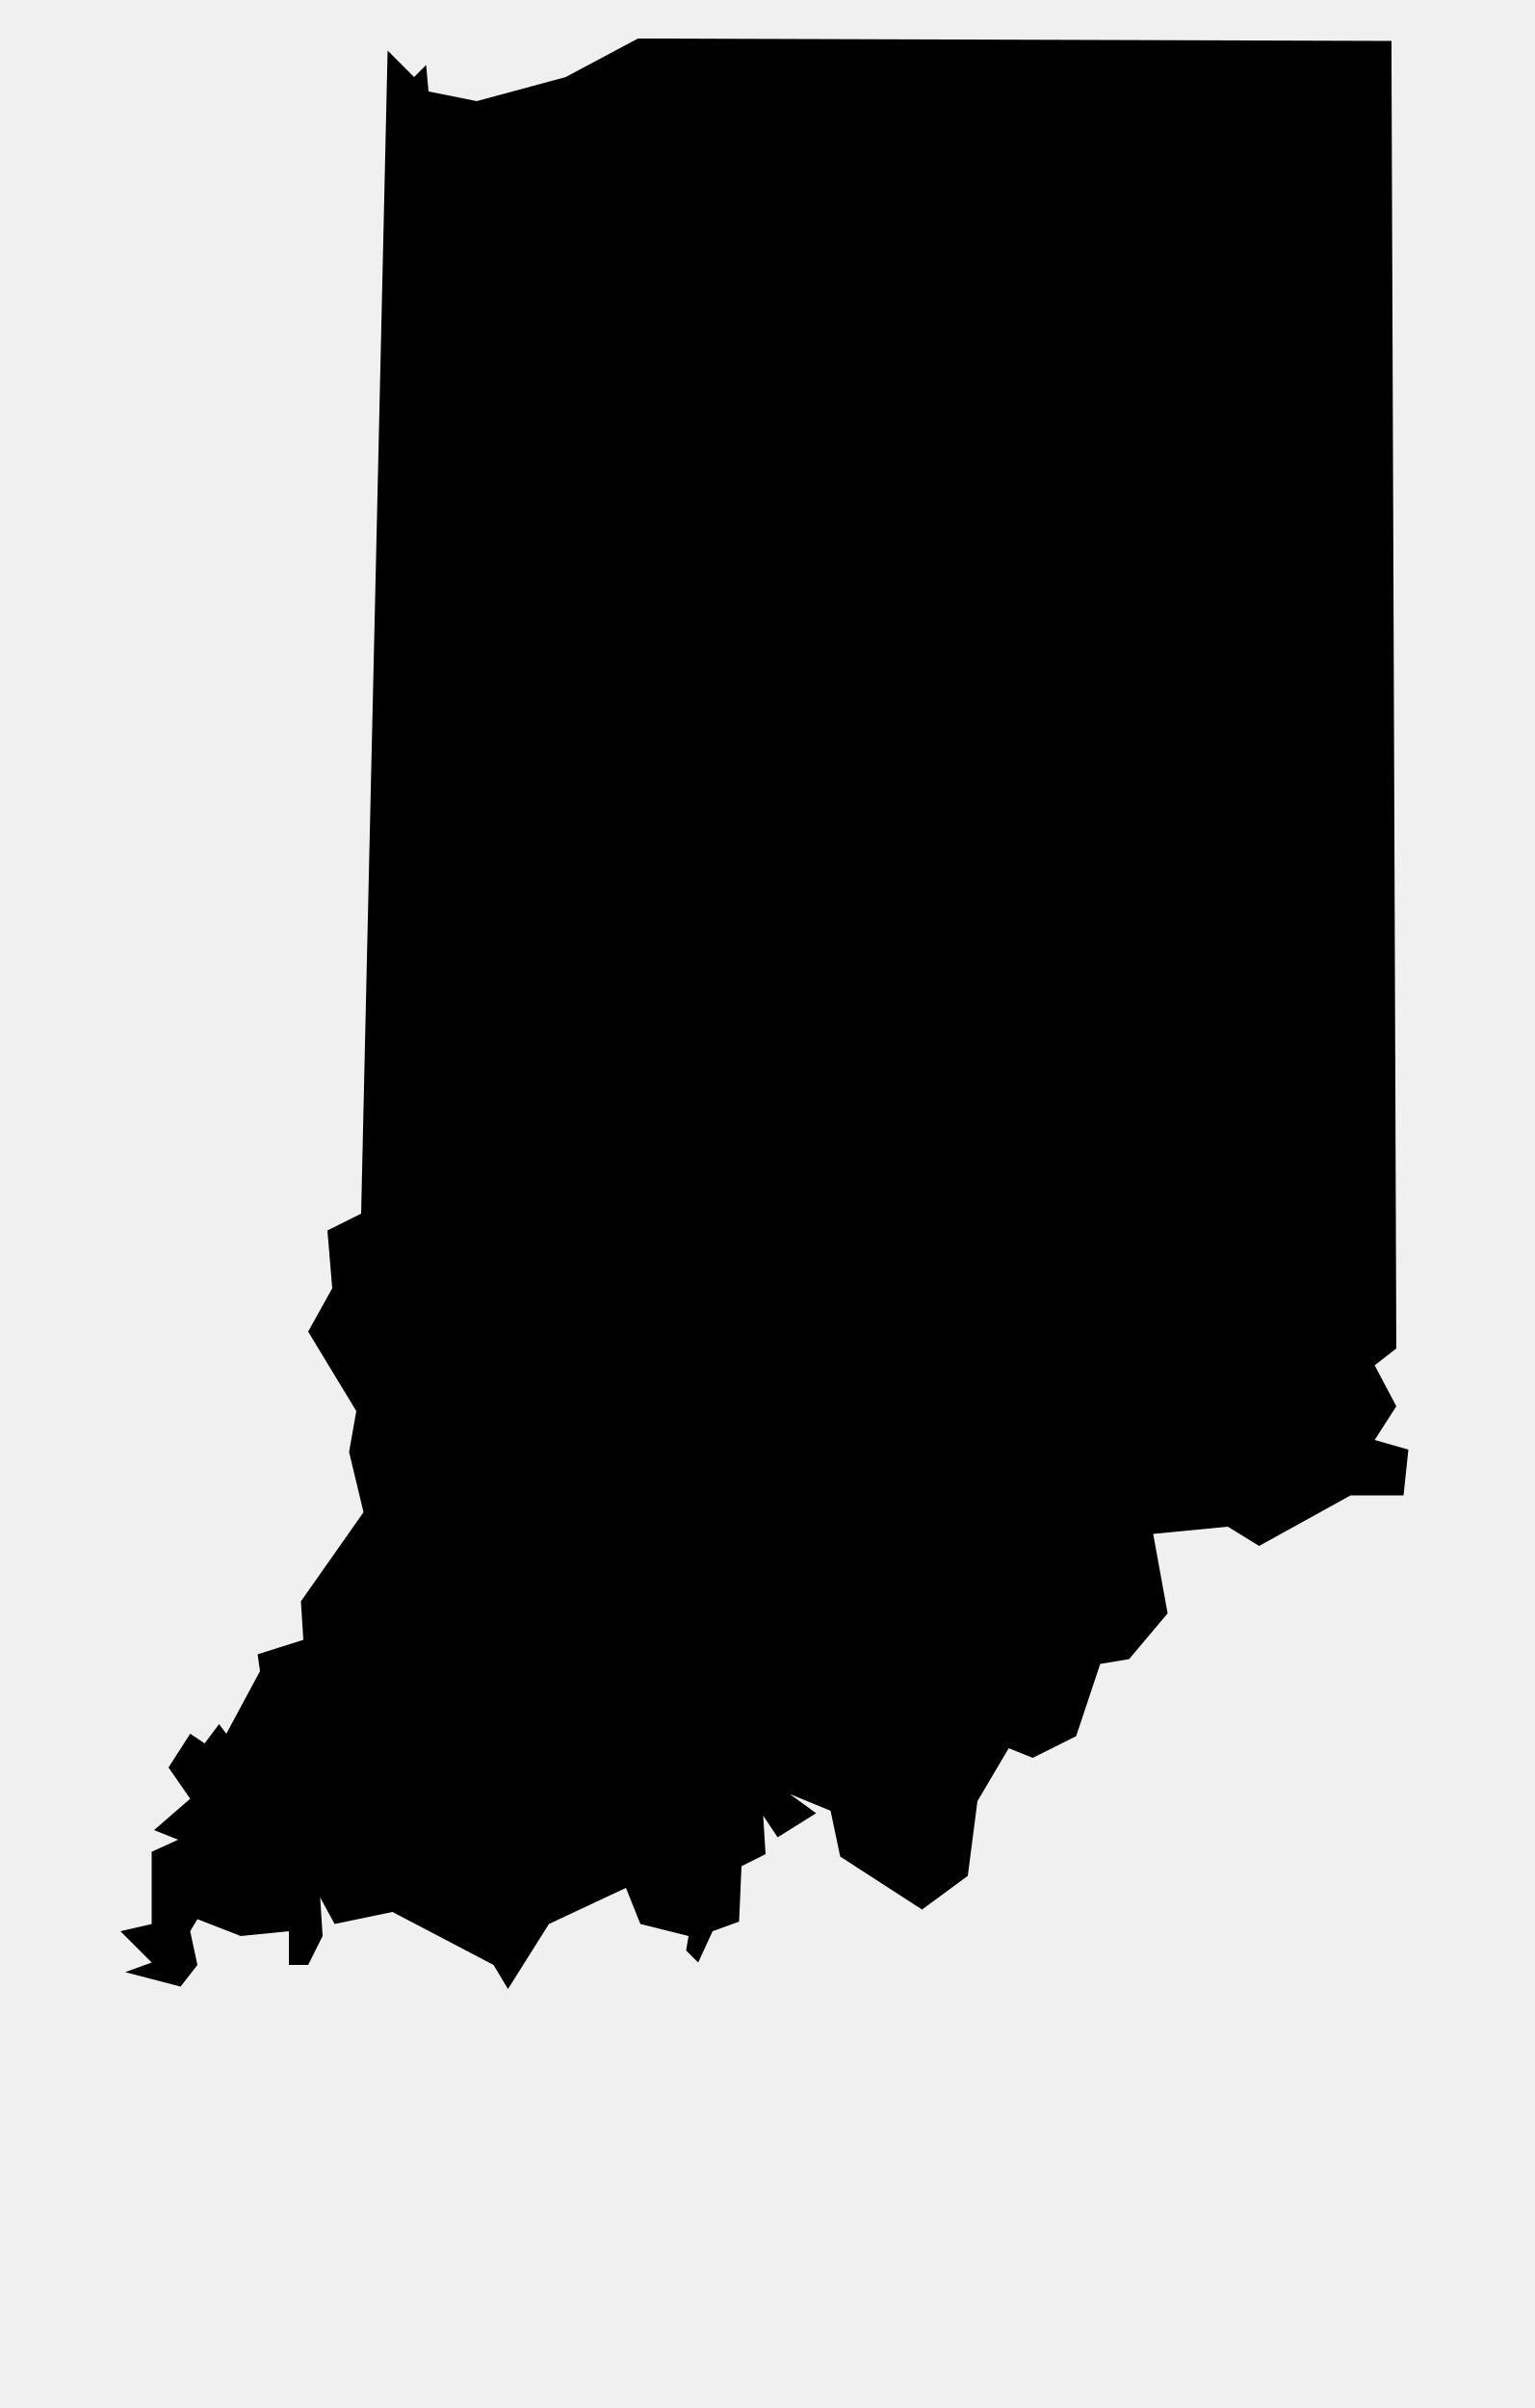
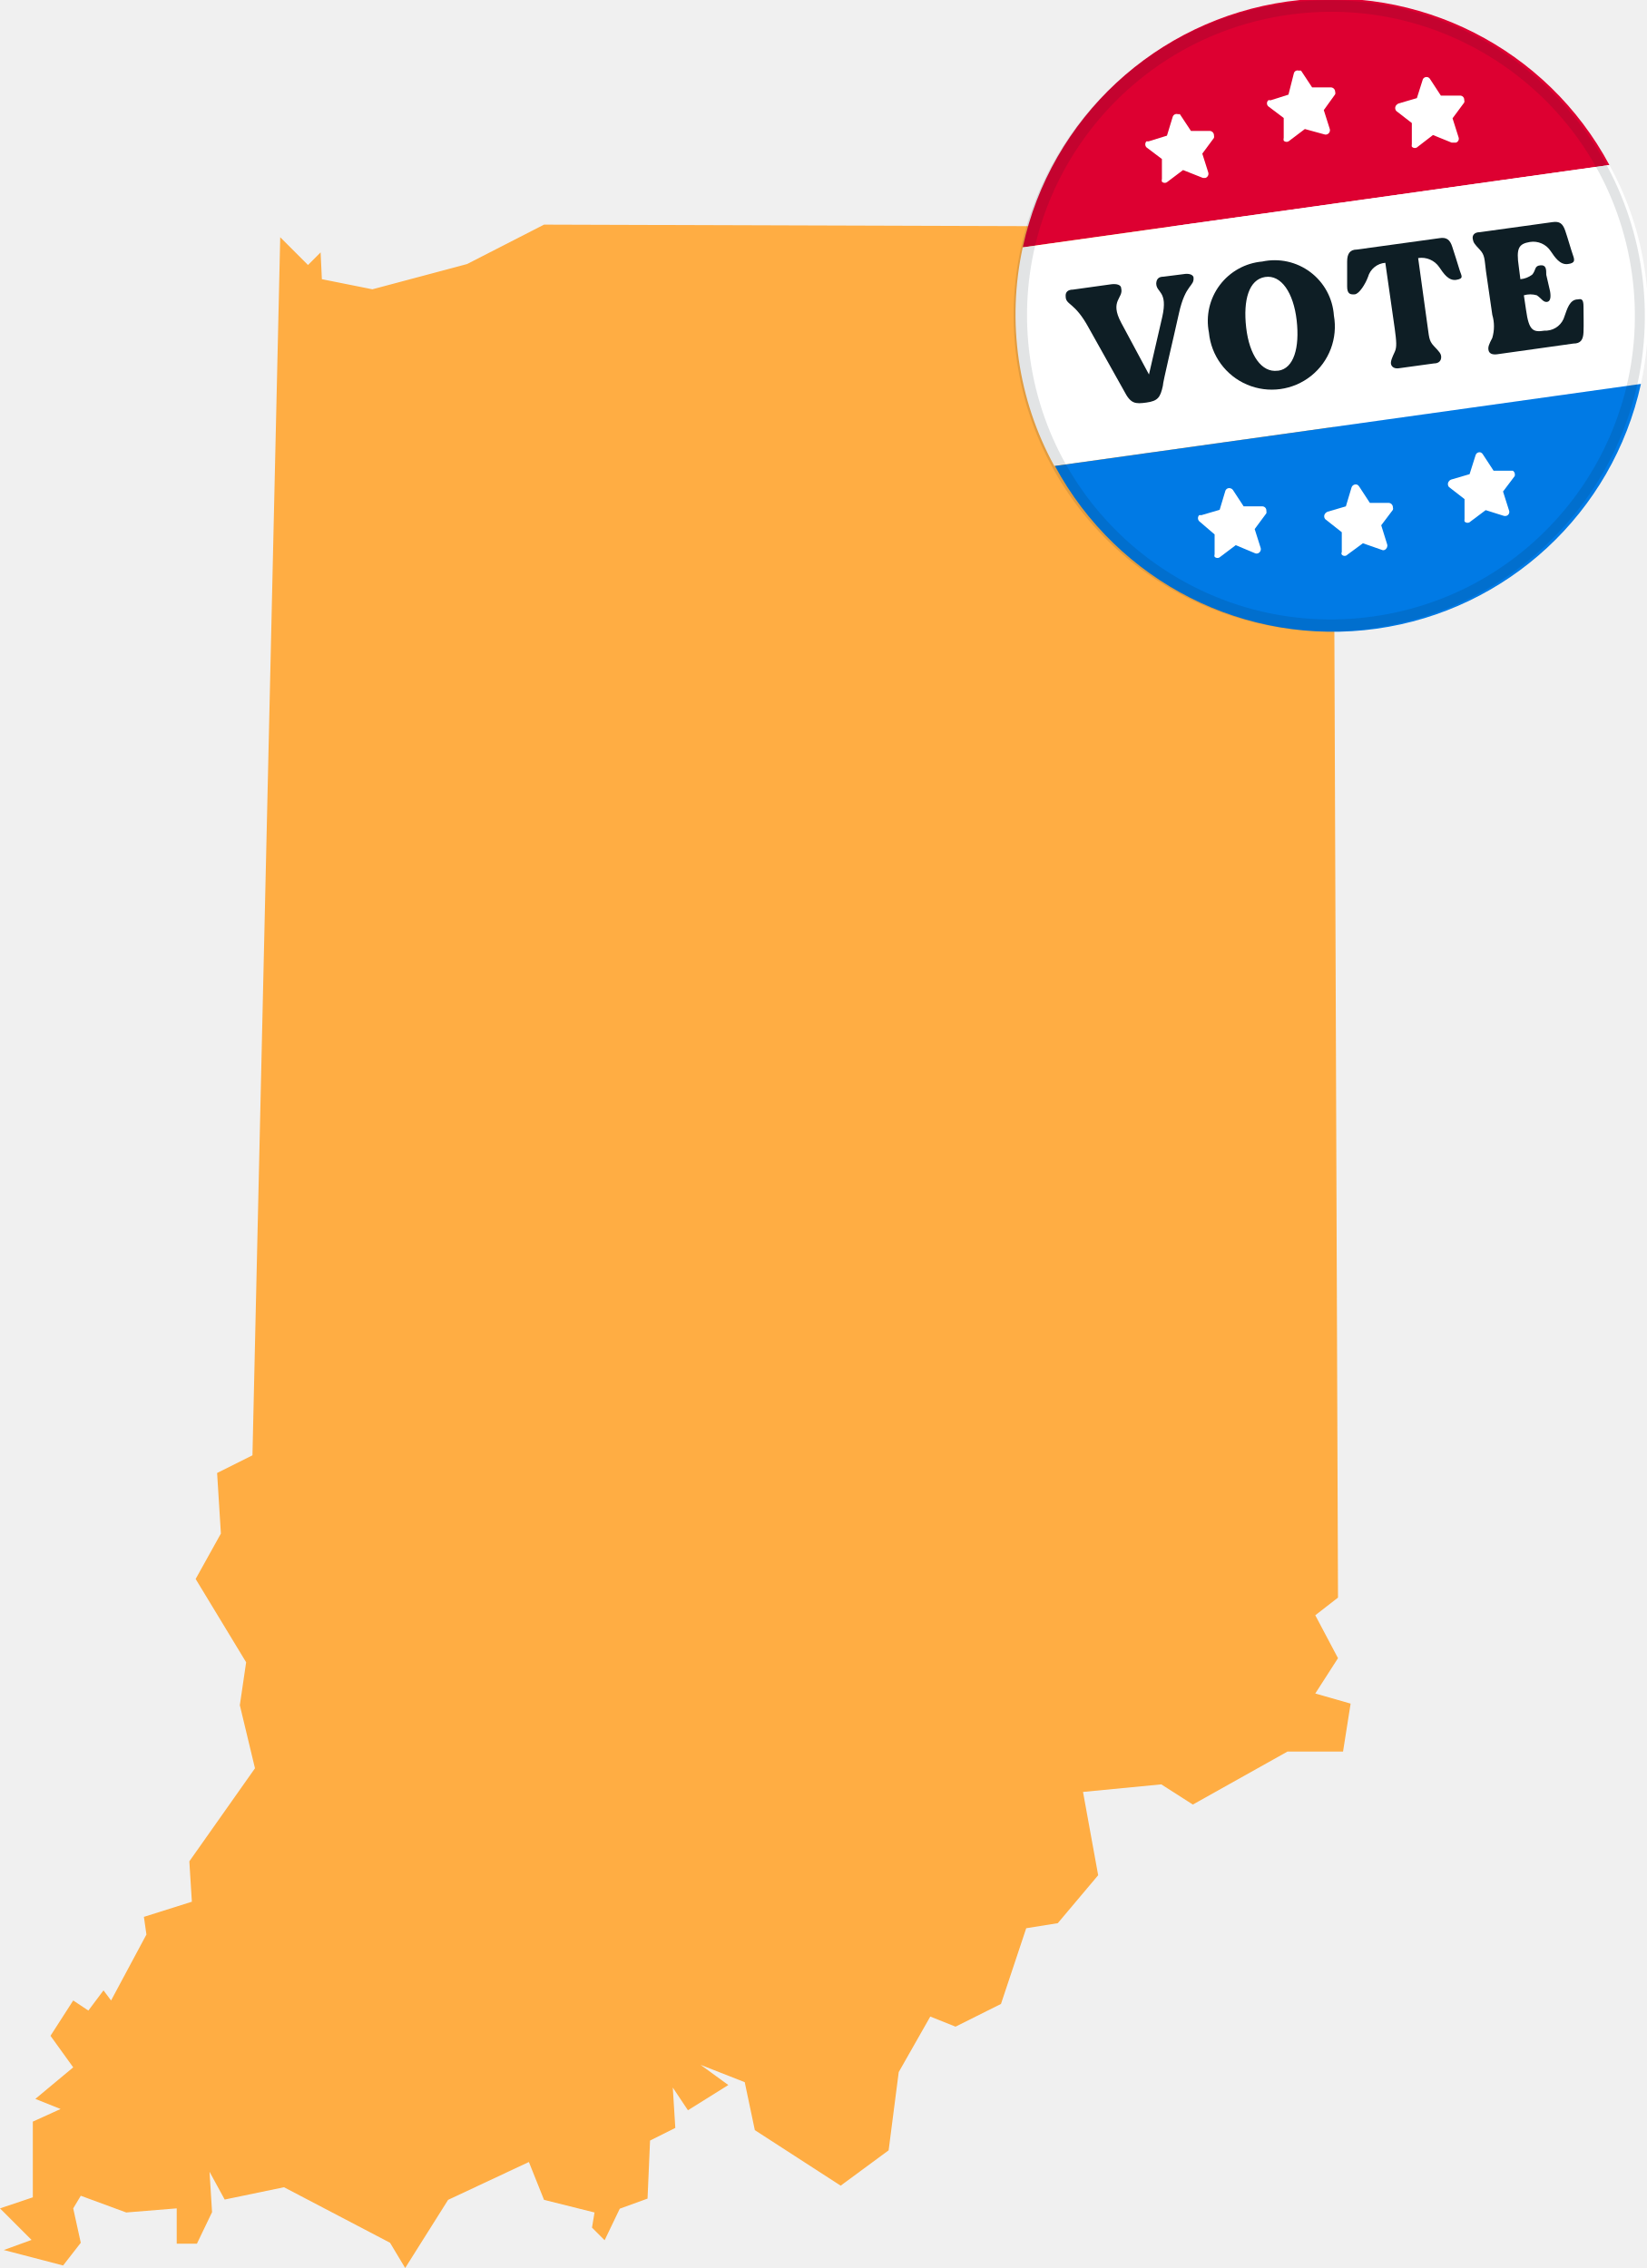
- <svg xmlns="http://www.w3.org/2000/svg" version="1.1" width="51" height="80" viewBox="0 0 51 80">
-   <path d="M46.24 2.16v-0.8l-25.040-0.080-2.4 1.28-2.96 0.8-1.6-0.32-0.080-0.88-0.4 0.4-0.88-0.88-0.88 38.64-1.12 0.56 0.16 1.92-0.8 1.44 1.6 2.64-0.24 1.36 0.48 2-2.080 2.96 0.080 1.28-1.52 0.48 0.080 0.56-1.12 2.080-0.24-0.32-0.48 0.64-0.48-0.32-0.72 1.12 0.72 1.040-1.2 1.040 0.8 0.32-0.88 0.4v2.4l-1.040 0.24 1.040 1.040-0.88 0.32 1.84 0.48 0.56-0.72-0.24-1.12 0.24-0.4 1.44 0.56 1.6-0.16v1.12h0.64l0.48-0.96-0.080-1.28 0.48 0.88 1.92-0.4 3.36 1.76 0.48 0.8 1.36-2.16 2.56-1.2 0.48 1.2 1.6 0.4-0.080 0.48 0.4 0.4 0.48-1.040 0.88-0.32 0.080-1.84 0.8-0.4-0.080-1.28 0.48 0.72 1.28-0.8-0.88-0.64 1.36 0.56 0.32 1.52 2.72 1.76 1.52-1.12 0.32-2.48 1.040-1.76 0.8 0.32 1.44-0.72 0.8-2.4 0.96-0.16 1.28-1.52-0.48-2.64 2.48-0.24 1.040 0.64 3.040-1.68h1.76l0.16-1.52-1.12-0.32 0.72-1.12-0.72-1.36 0.72-0.56z" />
+ <svg xmlns="http://www.w3.org/2000/svg" id="Layer_1" data-name="Layer 1" viewBox="0 0 52.18 71.89">
+   <defs>
+     <style>.cls-1{fill:#ffad43;}.cls-2{fill:#dd0031;}.cls-3{fill:#fff;}.cls-4{fill:#007ae5;}.cls-5,.cls-6{fill:#0e1e25;}.cls-6{fill-opacity:0.12;fill-rule:evenodd;}</style>
+   </defs>
+   <path class="cls-1" d="M42.24,8v-.8l-25-.08L14.8,8.37l-3,.8-1.6-.32L10.16,8l-.4.4-.88-.88L8,46.13l-1.12.56L7,48.61l-.8,1.44,1.6,2.64L7.6,54.05l.48,2L6,59l.08,1.28-1.52.48.08.56L3.52,63.41l-.24-.32-.48.64-.48-.32L1.6,64.53l.72,1-1.2,1,.8.32-.88.4v2.4L0,70l1,1-.88.32L2,71.81l.56-.72L2.32,70l.24-.4L4,70.13,5.6,70v1.12h.64l.48-1-.08-1.28.48.88L9,69.33l3.36,1.76.48.8,1.36-2.16,2.56-1.2.48,1.2,1.6.4-.08.48.4.4.48-1,.88-.32.08-1.84.8-.4-.08-1.28.48.72,1.28-.8-.88-.64L23.6,66l.32,1.52,2.72,1.76,1.52-1.12.32-2.48,1-1.76.8.32,1.44-.72.8-2.4,1-.16,1.28-1.52-.48-2.64,2.48-.24,1,.64,3-1.68h1.76L42.8,54l-1.12-.32.72-1.12-.72-1.36.72-.56Z" />
+   <path class="cls-2" d="M51,5.23,32.41,7.84A10,10,0,0,1,51,5.23Z" />
+   <path class="cls-3" d="M52,12.17a10.09,10.09,0,0,0,.13-3.56A9.82,9.82,0,0,0,51,5.23L32.41,7.84a10,10,0,0,0,1,6.93Z" />
+   <path class="cls-4" d="M52,12.17a10,10,0,0,1-18.57,2.6Z" />
+   <path class="cls-3" d="M37.49,5.39,37,5.76a.13.13,0,0,1-.18,0,.16.16,0,0,1,0-.09l0-.63-.49-.37a.14.14,0,0,1,0-.19s0,0,.07,0l.58-.18.18-.59a.13.13,0,0,1,.17-.09.15.15,0,0,1,.06,0l.35.53h.6a.14.14,0,0,1,.13.14.19.19,0,0,1,0,.08l-.37.5.19.6a.14.14,0,0,1-.09.17h-.08Z" />
+   <path class="cls-3" d="M41.35,4.09l-.49.37a.13.13,0,0,1-.18,0,.16.16,0,0,1,0-.09l0-.63-.49-.37a.13.13,0,0,1,0-.19.08.08,0,0,1,.07,0l.57-.18L41,2.33a.12.12,0,0,1,.16-.09.13.13,0,0,1,.07,0l.35.53h.6a.14.14,0,0,1,.13.14.11.11,0,0,1,0,.08l-.36.5.19.6a.14.14,0,0,1-.09.17.11.11,0,0,1-.08,0Z" />
+   <path class="cls-3" d="M45.41,4.28l-.48.37a.13.13,0,0,1-.19,0,.19.19,0,0,1,0-.08V3.9l-.49-.38a.14.14,0,0,1,0-.19.18.18,0,0,1,.07-.05l.58-.17.19-.6a.13.13,0,0,1,.23,0l.34.52h.61a.13.13,0,0,1,.13.14.11.11,0,0,1,0,.08l-.37.5.19.6a.13.13,0,0,1-.08.17H46Z" />
+   <path class="cls-3" d="M39.16,17.28l-.49.37a.13.13,0,0,1-.18,0,.11.11,0,0,1,0-.08l0-.63L38,16.52a.14.14,0,0,1,0-.19.18.18,0,0,1,.07,0l.58-.17.18-.6a.13.13,0,0,1,.17-.08.12.12,0,0,1,.07.05l.34.52H40a.13.13,0,0,1,.13.14.19.19,0,0,1,0,.08l-.37.5.19.6a.14.14,0,0,1-.09.17.11.11,0,0,1-.08,0Z" />
+   <path class="cls-3" d="M43.19,17.22l-.49.36a.12.12,0,0,1-.18,0,.08.08,0,0,1,0-.08v-.63L42,16.46a.14.14,0,0,1,0-.19.18.18,0,0,1,.07-.05l.58-.17.18-.6a.14.14,0,0,1,.17-.09.13.13,0,0,1,.07.06l.34.52H44a.14.14,0,0,1,.14.14.13.13,0,0,1,0,.08l-.37.49.19.61a.15.15,0,0,1-.08.17.1.1,0,0,1-.09,0Z" />
+   <path class="cls-3" d="M47.08,16.17l-.48.36a.13.13,0,0,1-.19,0,.24.24,0,0,1,0-.08v-.63l-.49-.38a.14.14,0,0,1,0-.19.12.12,0,0,1,.07-.05l.58-.17.19-.6a.13.13,0,0,1,.16-.09.13.13,0,0,1,.07.06l.34.52h.61A.15.15,0,0,1,48,15a.16.16,0,0,1,0,.09l-.37.49.19.6a.13.13,0,0,1-.08.17.14.14,0,0,1-.09,0Z" />
+   <path class="cls-5" d="M37.5,8.69l-.63.08c-.17,0-.22.09-.23.21,0,.31.38.23.19,1.07l-.42,1.82-.88-1.64c-.38-.71.08-.77,0-1.09,0-.11-.14-.15-.31-.13L34,9.18c-.17,0-.24.09-.23.21,0,.29.28.17.73,1l1.12,2c.21.41.35.42.71.37s.44-.16.52-.53c0-.12.3-1.35.51-2.3s.5-.84.46-1.15C37.79,8.7,37.67,8.66,37.5,8.69Z" />
+   <path class="cls-5" d="M40,8.29a1.89,1.89,0,0,0-1.69,2.25A2,2,0,1,0,42.27,10,1.88,1.88,0,0,0,40,8.29Zm.49,3.46c-.51.07-.9-.49-1-1.37s.09-1.52.6-1.6.9.5,1,1.37S41,11.68,40.51,11.75Z" />
+   <path class="cls-5" d="M46.26,8.58c-.07-.24-.17-.54-.24-.76s-.18-.31-.41-.27L43,7.91c-.22,0-.31.13-.31.38s0,.55,0,.79.1.26.24.25.34-.33.42-.55a.62.62,0,0,1,.55-.45l.3,2.1c.05.38.07.57,0,.72s-.14.3-.12.39.11.16.27.13l1.09-.15c.16,0,.23-.09.23-.2s-.06-.17-.23-.35-.15-.3-.21-.69l-.29-2.1a.68.68,0,0,1,.67.29c.13.19.29.44.54.4S46.31,8.74,46.26,8.58Z" />
+   <path class="cls-5" d="M50,9.49c-.26,0-.34.31-.42.53a.63.63,0,0,1-.56.46h-.07c-.37.06-.5,0-.59-.65l-.07-.47a.72.72,0,0,1,.41,0c.16.11.2.22.32.21s.13-.17.1-.34L49,8.71c0-.17,0-.32-.19-.3s-.13.14-.25.29a.71.71,0,0,1-.38.15l-.05-.39c-.09-.6,0-.73.35-.79a.66.66,0,0,1,.66.29c.13.19.29.44.54.41s.22-.13.16-.3-.16-.53-.24-.76-.18-.3-.4-.27l-2.31.32c-.16,0-.24.09-.22.21s.05.16.22.34.15.31.2.69l.2,1.38a1.29,1.29,0,0,1,0,.73c-.11.21-.14.29-.12.39s.11.15.27.13l2.42-.34c.23,0,.31-.12.32-.36s0-.56,0-.81S50.11,9.47,50,9.49Z" />
+   <path class="cls-6" d="M43.52,19.54a9.63,9.63,0,1,0-10.88-8.2A9.63,9.63,0,0,0,43.52,19.54Zm0,.37a10,10,0,1,0-11.3-8.51A10,10,0,0,0,43.57,19.91Z" />
</svg>
